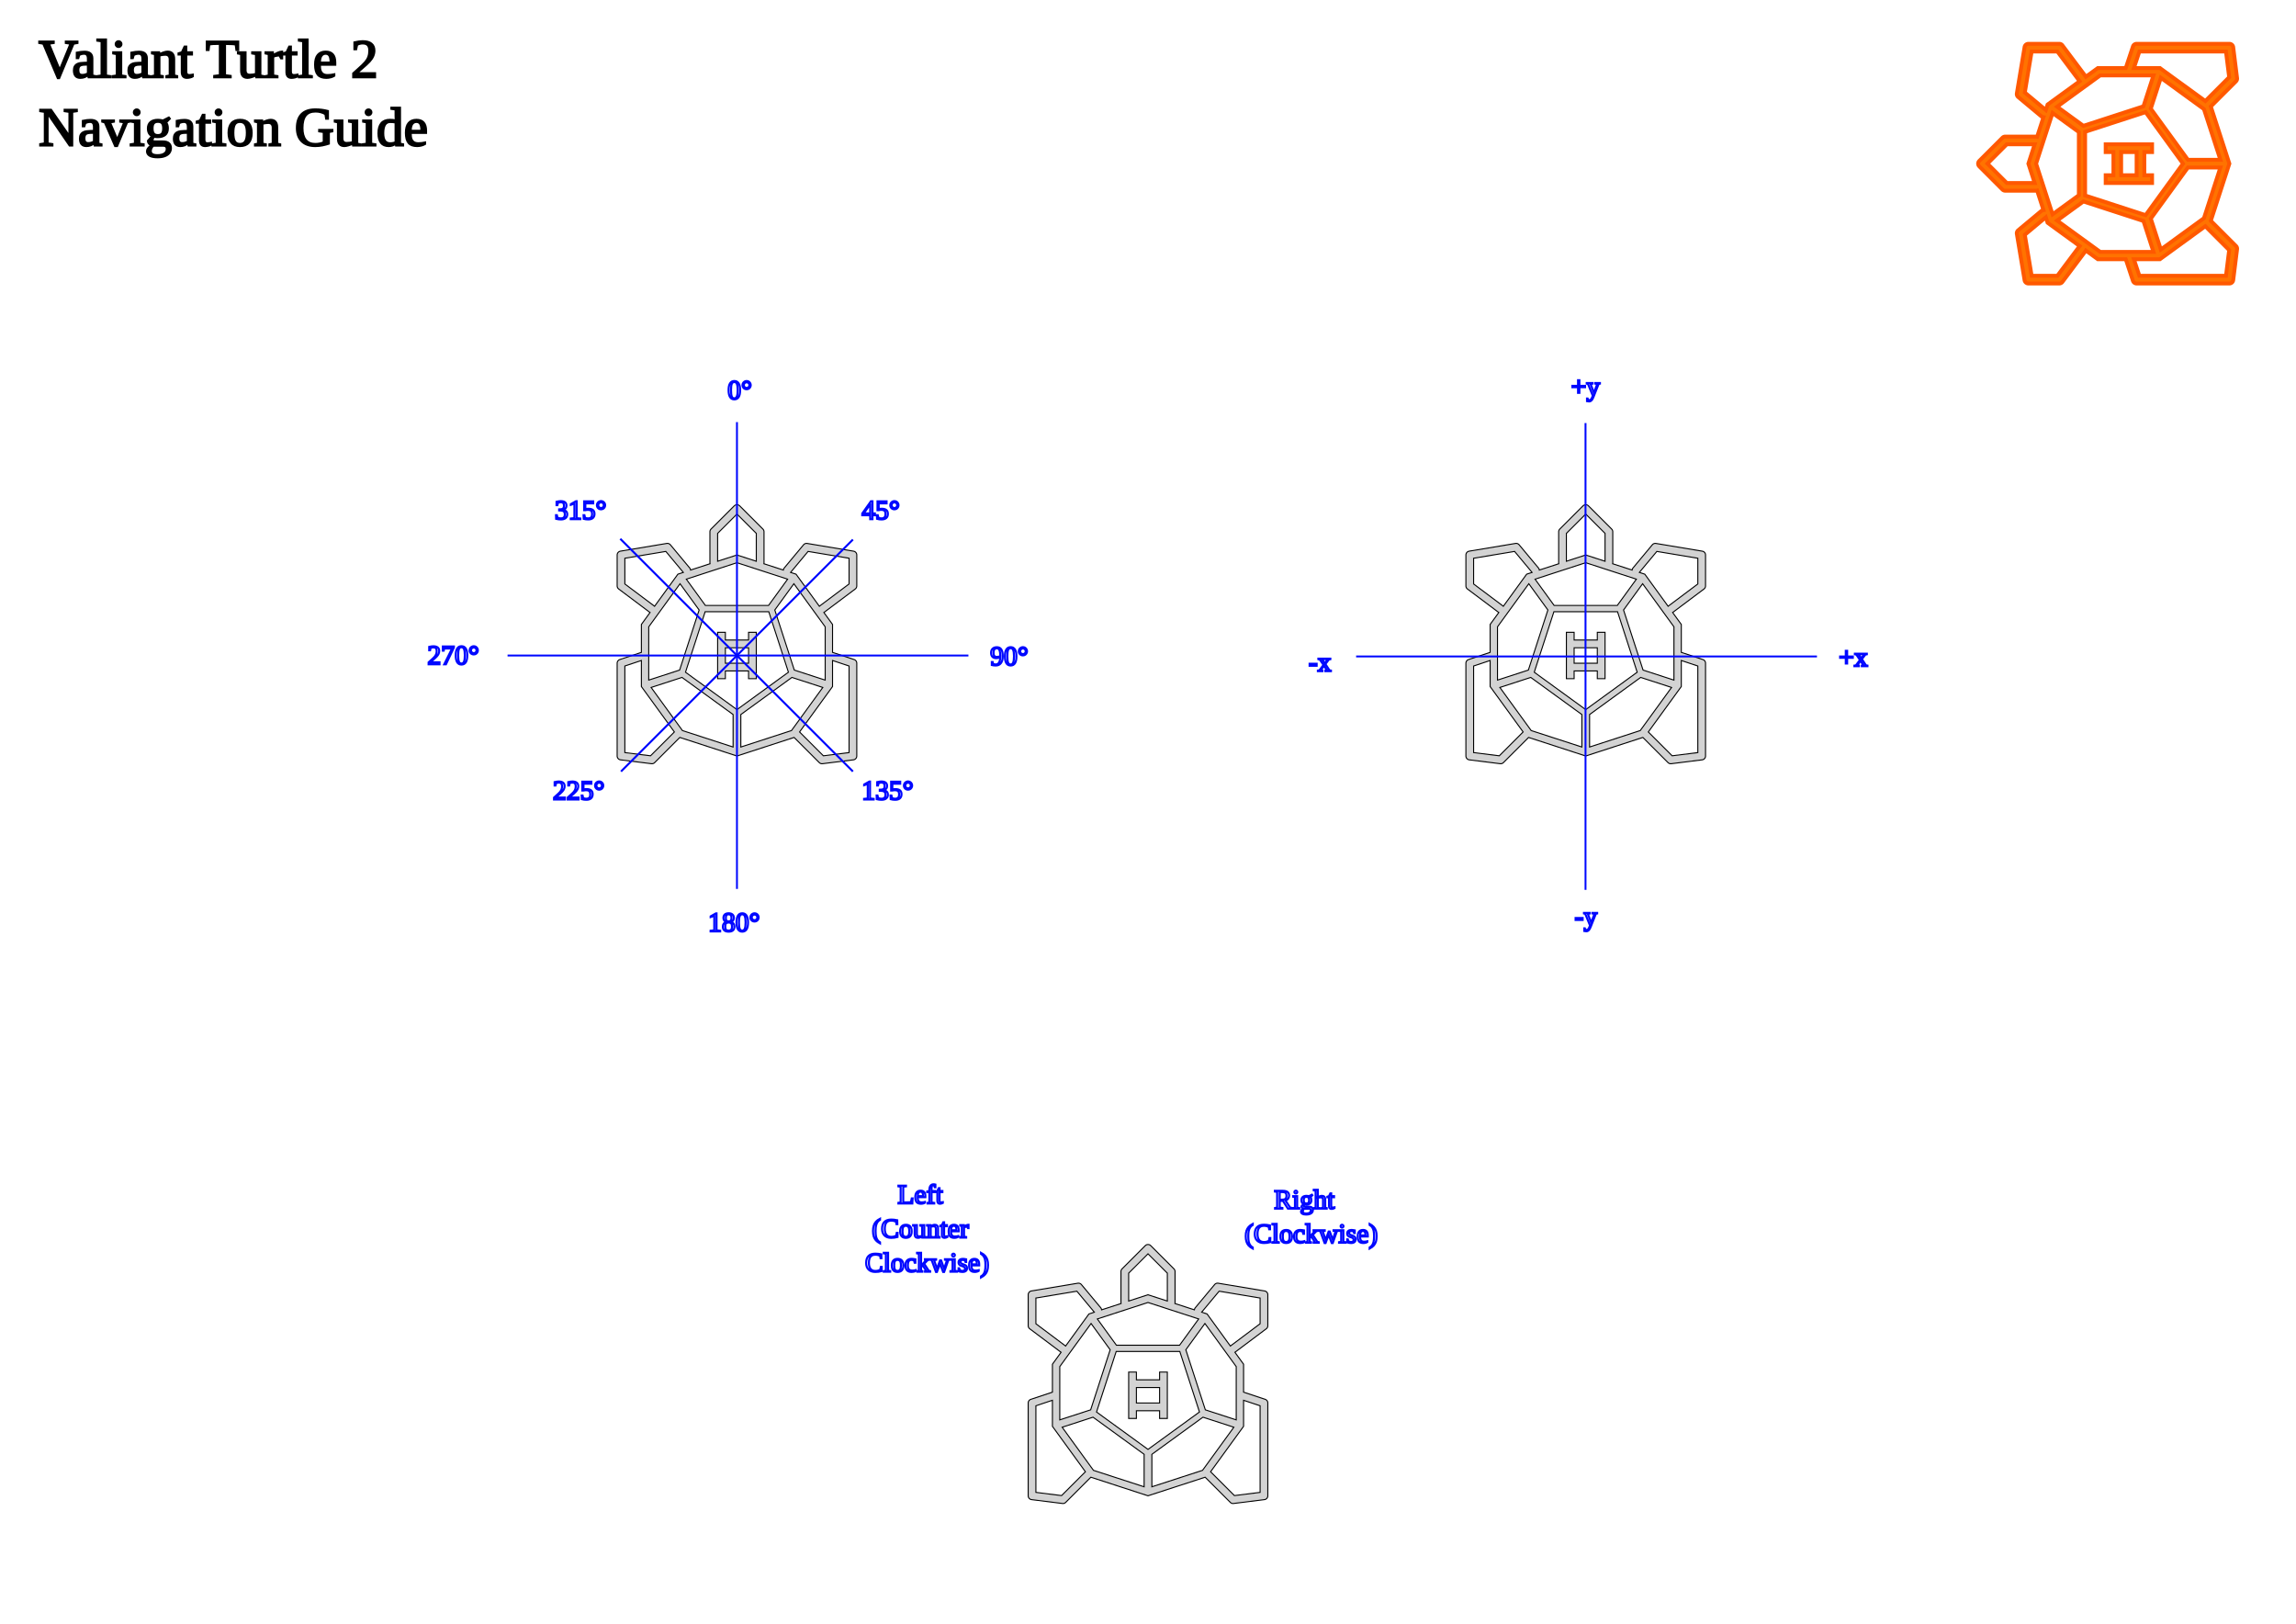
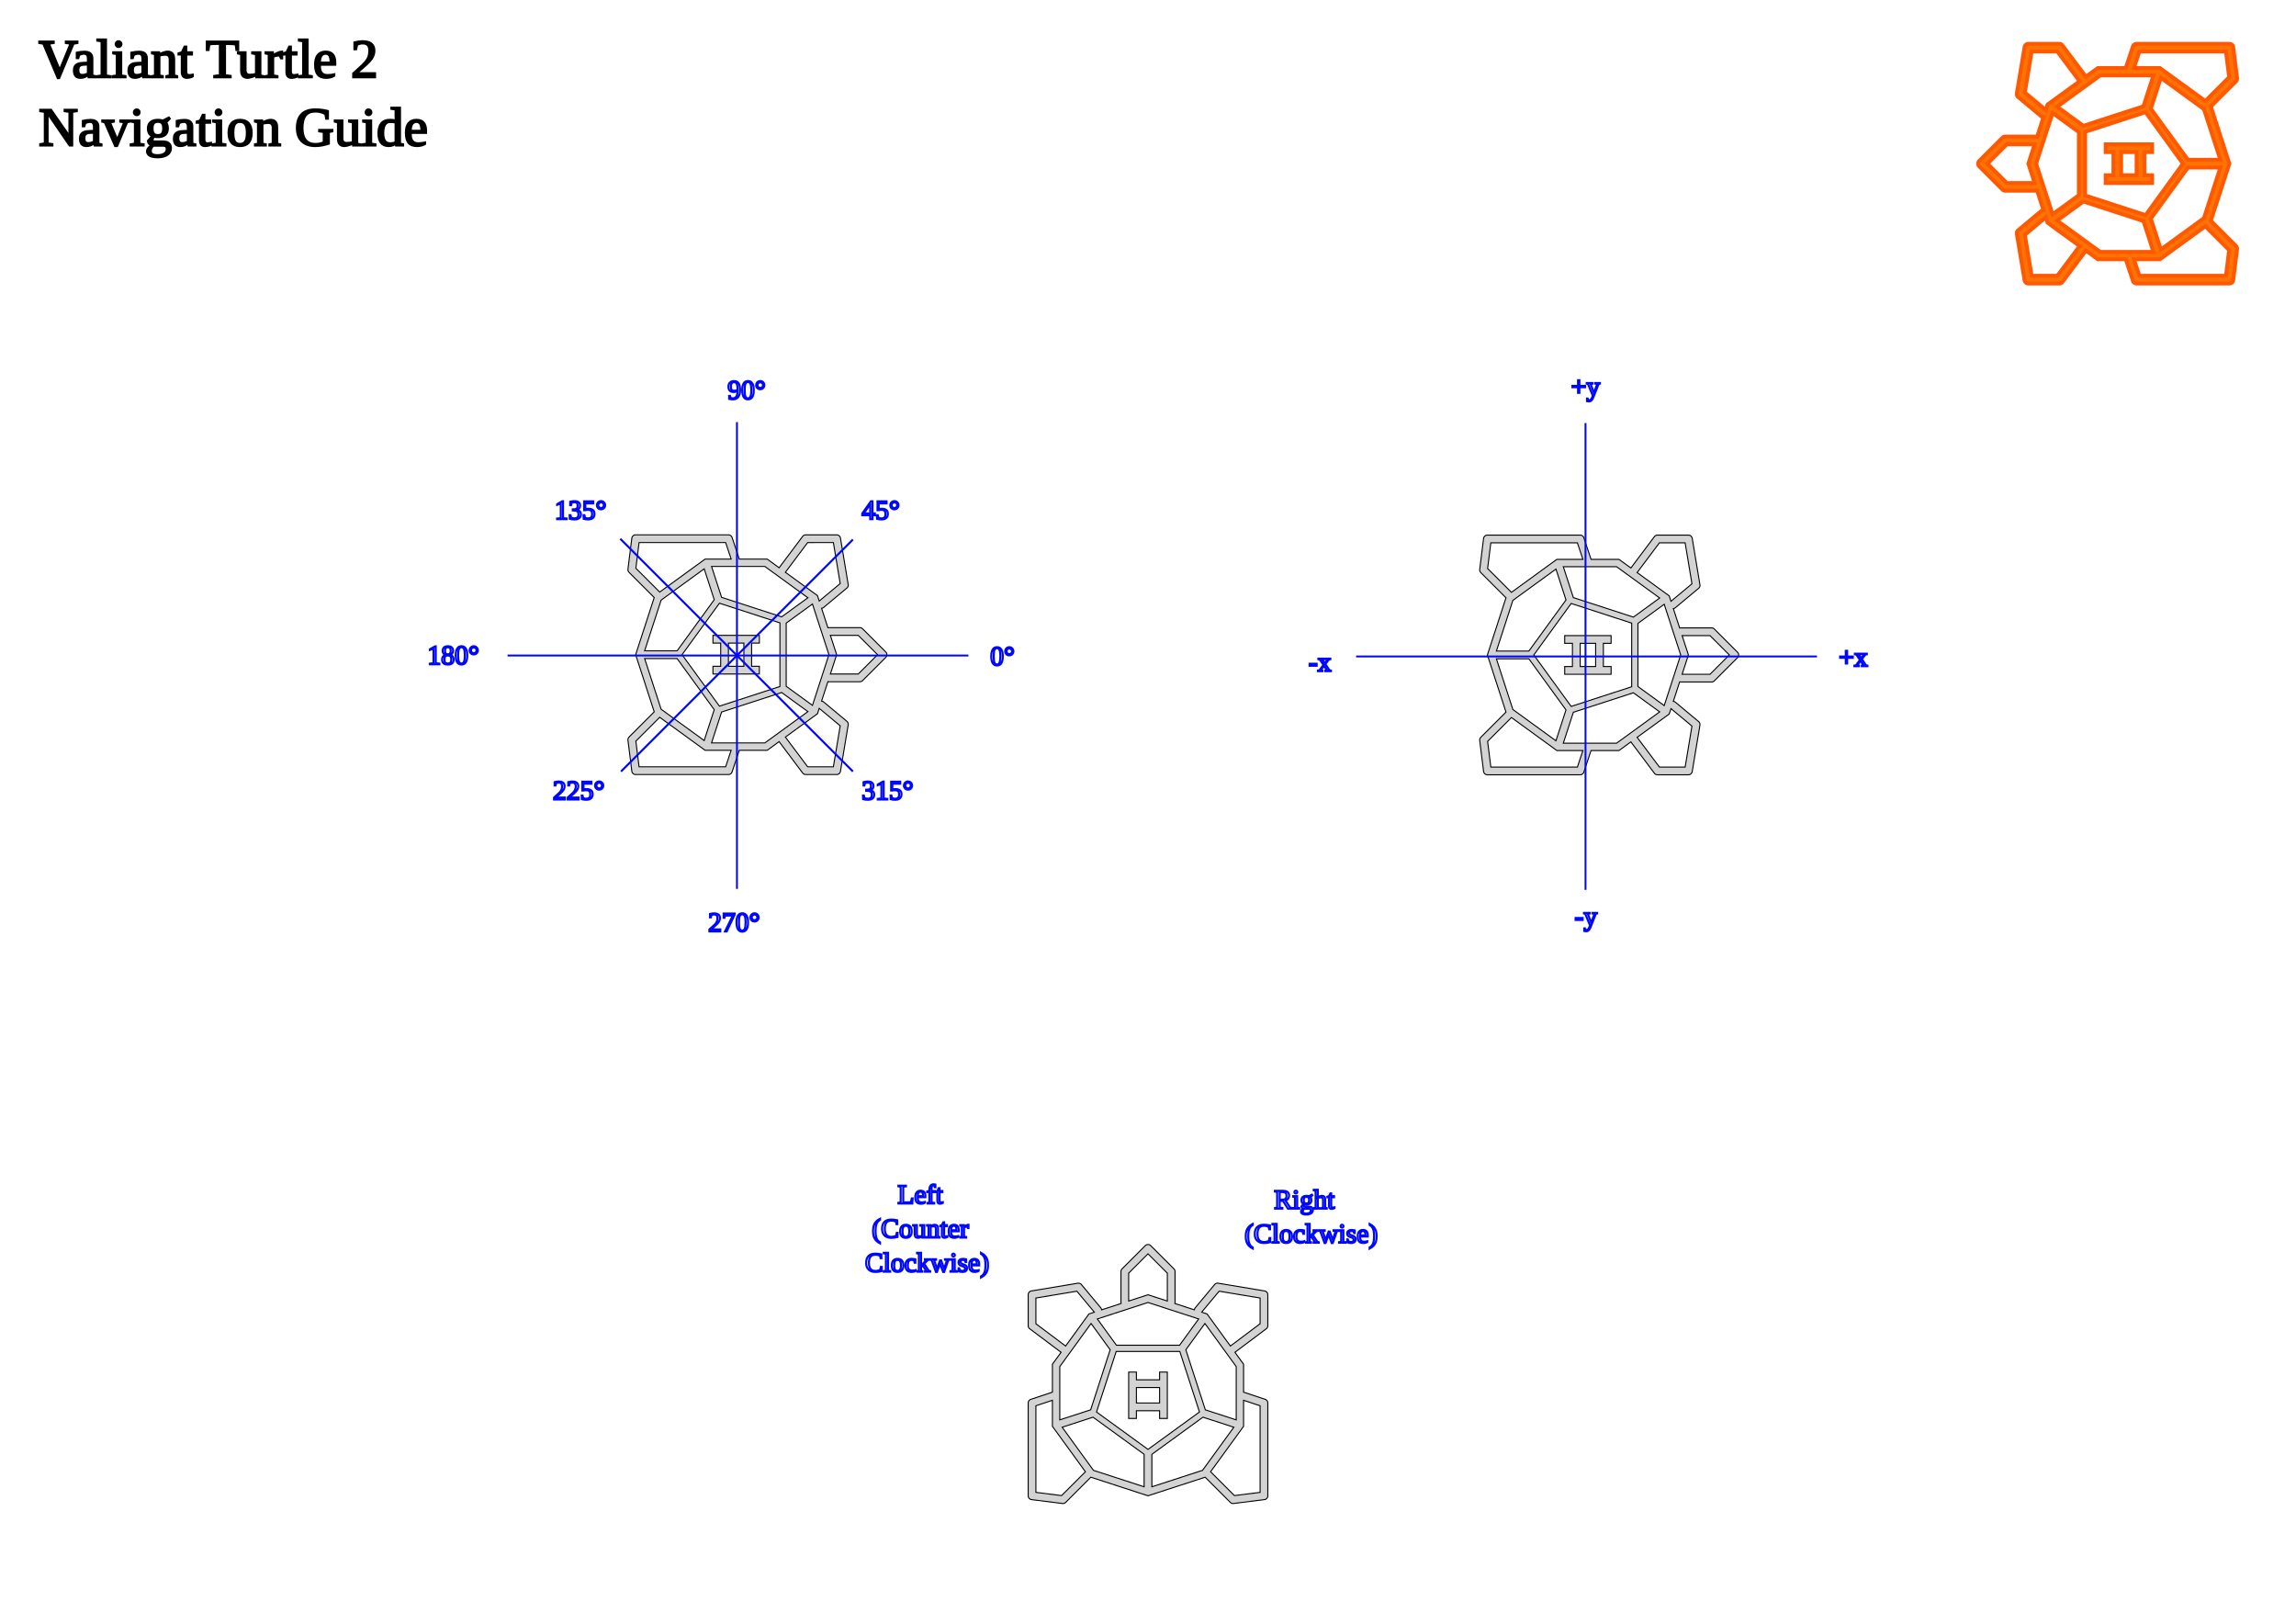
<svg xmlns="http://www.w3.org/2000/svg" width="297mm" height="210mm" viewBox="0 0 1122.52 793.701" version="1.1" id="svg1" xml:space="preserve">
  <defs id="defs1" />
  <g id="layer3" style="display:inline">
-     <path d="m 301.753,286.756 0.059,0.23 0.087,0.221 0.115,0.208 0.139,0.192 0.163,0.173 0.183,0.151 15.118,11.339 0.199,0.126 -4.242,5.839 v 13.653 l -10.66,3.553 -0.215,0.101 -0.2,0.127 -0.183,0.151 -0.163,0.173 -0.139,0.192 -0.115,0.208 -0.087,0.221 -0.059,0.23 -0.03,0.235 v 45.592 l 0.03,0.235 0.059,0.23 0.087,0.221 0.115,0.208 0.139,0.192 0.163,0.173 0.183,0.151 0.2,0.127 0.215,0.101 0.226,0.073 0.233,0.044 15.118,1.89 0.237,0.015 0.237,-0.015 0.233,-0.044 0.226,-0.073 0.215,-0.101 0.2,-0.127 0.183,-0.151 12.344,-12.345 27.937,9.077 27.937,-9.077 12.344,12.345 0.183,0.151 0.2,0.127 0.215,0.101 0.226,0.073 0.233,0.044 0.237,0.015 0.237,-0.015 15.118,-1.89 0.233,-0.044 0.226,-0.073 0.215,-0.101 0.2,-0.127 0.183,-0.151 0.163,-0.173 0.139,-0.192 0.115,-0.208 0.087,-0.221 0.059,-0.23 0.03,-0.235 v -45.592 l -0.03,-0.235 -0.059,-0.23 -0.087,-0.221 -0.115,-0.208 -0.139,-0.192 -0.163,-0.173 -0.183,-0.151 -0.2,-0.127 -0.215,-0.101 -10.66,-3.553 v -13.653 l -4.242,-5.839 0.199,-0.126 15.118,-11.339 0.183,-0.151 0.163,-0.173 0.139,-0.192 0.115,-0.208 0.087,-0.221 0.059,-0.23 0.03,-0.235 v -15.355 l -0.03,-0.235 -0.059,-0.23 -0.087,-0.221 -0.115,-0.208 -0.139,-0.192 -0.163,-0.173 -0.183,-0.151 -0.2,-0.127 -0.215,-0.101 -0.226,-0.073 -0.233,-0.044 -22.677,-3.78 -0.237,-0.015 -0.237,0.015 -0.233,0.044 -0.226,0.073 -0.215,0.101 -0.2,0.127 -0.183,0.151 -0.162,0.173 -9.449,11.339 -0.139,0.192 -0.114,0.208 -0.087,0.221 -0.059,0.23 -0.021,0.167 -9.531,-3.097 0.036,-0.142 0.03,-0.235 V 259.826 l -0.03,-0.235 -0.059,-0.23 -0.087,-0.221 -0.114,-0.208 -0.139,-0.192 -0.162,-0.173 -11.339,-11.339 -0.183,-0.151 -0.2,-0.127 -0.215,-0.101 -0.226,-0.073 -0.233,-0.044 -0.237,-0.015 -0.237,0.015 -0.233,0.044 -0.226,0.073 -0.215,0.101 -0.2,0.127 -0.183,0.151 -11.339,11.339 -0.162,0.173 -0.139,0.192 -0.114,0.208 -0.087,0.221 -0.059,0.23 -0.03,0.235 v 15.355 l 0.03,0.235 0.036,0.142 -9.531,3.097 -0.021,-0.167 -0.059,-0.23 -0.087,-0.221 -0.114,-0.208 -0.139,-0.192 -9.449,-11.339 -0.162,-0.173 -0.183,-0.151 -0.2,-0.127 -0.215,-0.101 -0.226,-0.073 -0.233,-0.044 -0.237,-0.015 -0.237,0.015 -22.677,3.78 -0.233,0.044 -0.226,0.073 -0.215,0.101 -0.2,0.127 -0.183,0.151 -0.163,0.173 -0.139,0.192 -0.115,0.208 -0.087,0.221 -0.059,0.23 -0.03,0.235 v 15.355 z m 93.324,-17.211 20.032,3.338 v 12.571 l -14.343,10.757 -0.181,0.15 -11.402,-15.694 -2.655,-0.863 z m 11.954,66.056 v -12.736 l 8.078,2.693 v 42.325 l -12.551,1.569 -11.654,-11.654 z m -18.902,-50.268 15.308,21.07 v 26.043 l -15.1,-4.906 -9.54,-29.362 z m -25.937,63.948 24.977,-18.147 15.1,4.906 -15.308,21.07 -24.769,8.048 z M 344.752,299.014 h 31.102 l 9.611,29.579 -25.162,18.281 -25.162,-18.281 z m 9.882,32.742 v -3.78 h 11.339 v 3.78 h 3.78 v -22.677 h -3.78 v 3.78 h -11.339 v -3.78 h -3.78 v 22.677 z m 0,-15.118 h 11.339 v 7.559 h -11.339 z m 5.669,-41.575 24.769,8.048 -9.332,12.845 h -30.873 l -9.332,-12.845 z m -9.453,-14.333 9.453,-9.452 9.453,9.452 v 13.625 l -9.453,-3.071 -9.453,3.071 z m -17.414,70.404 24.977,18.147 v 15.877 l -24.769,-8.048 -15.308,-21.07 z m -16.268,-24.732 15.308,-21.07 9.332,12.845 -9.54,29.362 -15.1,4.906 z m -11.672,-33.519 20.032,-3.338 8.55,10.26 -2.655,0.863 -11.402,15.694 -0.181,-0.15 -14.343,-10.757 z m 0,52.674 8.078,-2.693 v 12.736 l 16.127,22.197 -11.654,11.654 -12.551,-1.569 z" stroke="#000000" fill="#d3d3d3" stroke-width="0.5" id="path1" />
-     <path d="m 716.712,286.756 0.059,0.23 0.087,0.221 0.115,0.208 0.139,0.192 0.163,0.173 0.183,0.151 15.118,11.339 0.199,0.126 -4.242,5.839 v 13.653 l -10.66,3.553 -0.215,0.101 -0.2,0.127 -0.183,0.151 -0.163,0.173 -0.139,0.192 -0.115,0.208 -0.087,0.221 -0.059,0.23 -0.03,0.235 v 45.592 l 0.03,0.235 0.059,0.23 0.087,0.221 0.115,0.208 0.139,0.192 0.163,0.173 0.183,0.151 0.2,0.127 0.215,0.101 0.226,0.073 0.233,0.044 15.118,1.89 0.237,0.015 0.237,-0.015 0.233,-0.044 0.226,-0.073 0.215,-0.101 0.2,-0.127 0.183,-0.151 12.344,-12.345 27.937,9.077 27.937,-9.077 12.344,12.345 0.183,0.151 0.2,0.127 0.215,0.101 0.226,0.073 0.233,0.044 0.237,0.015 0.237,-0.015 15.118,-1.89 0.233,-0.044 0.226,-0.073 0.215,-0.101 0.2,-0.127 0.183,-0.151 0.163,-0.173 0.139,-0.192 0.115,-0.208 0.087,-0.221 0.059,-0.23 0.03,-0.235 v -45.592 l -0.03,-0.235 -0.059,-0.23 -0.087,-0.221 -0.115,-0.208 -0.139,-0.192 -0.163,-0.173 -0.183,-0.151 -0.2,-0.127 -0.215,-0.101 -10.66,-3.553 v -13.653 l -4.242,-5.839 0.199,-0.126 15.118,-11.339 0.183,-0.151 0.163,-0.173 0.139,-0.192 0.115,-0.208 0.087,-0.221 0.059,-0.23 0.03,-0.235 v -15.355 l -0.03,-0.235 -0.059,-0.23 -0.087,-0.221 -0.115,-0.208 -0.139,-0.192 -0.163,-0.173 -0.183,-0.151 -0.2,-0.127 -0.215,-0.101 -0.226,-0.073 -0.233,-0.044 -22.677,-3.78 -0.237,-0.015 -0.237,0.015 -0.233,0.044 -0.226,0.073 -0.215,0.101 -0.2,0.127 -0.183,0.151 -0.162,0.173 -9.449,11.339 -0.139,0.192 -0.114,0.208 -0.087,0.221 -0.059,0.23 -0.021,0.167 -9.531,-3.097 0.036,-0.142 0.03,-0.235 V 259.826 l -0.03,-0.235 -0.059,-0.23 -0.087,-0.221 -0.114,-0.208 -0.139,-0.192 -0.162,-0.173 -11.339,-11.339 -0.183,-0.151 -0.2,-0.127 -0.215,-0.101 -0.226,-0.073 -0.233,-0.044 -0.237,-0.015 -0.237,0.015 -0.233,0.044 -0.226,0.073 -0.215,0.101 -0.2,0.127 -0.183,0.151 -11.339,11.339 -0.162,0.173 -0.139,0.192 -0.114,0.208 -0.087,0.221 -0.059,0.23 -0.03,0.235 v 15.355 l 0.03,0.235 0.036,0.142 -9.531,3.097 -0.021,-0.167 -0.059,-0.23 -0.087,-0.221 -0.114,-0.208 -0.139,-0.192 -9.449,-11.339 -0.162,-0.173 -0.183,-0.151 -0.2,-0.127 -0.215,-0.101 -0.226,-0.073 -0.233,-0.044 -0.237,-0.015 -0.237,0.015 -22.677,3.78 -0.233,0.044 -0.226,0.073 -0.215,0.101 -0.2,0.127 -0.183,0.151 -0.163,0.173 -0.139,0.192 -0.115,0.208 -0.087,0.221 -0.059,0.23 -0.03,0.235 v 15.355 z m 93.324,-17.211 20.032,3.338 v 12.571 l -14.343,10.757 -0.181,0.15 -11.402,-15.694 -2.655,-0.863 z m 11.954,66.056 v -12.736 l 8.078,2.693 v 42.325 l -12.551,1.569 -11.654,-11.654 z m -18.902,-50.268 15.308,21.07 v 26.043 l -15.1,-4.906 -9.54,-29.362 z m -25.937,63.948 24.977,-18.147 15.1,4.906 -15.308,21.07 -24.769,8.048 z M 759.71,299.014 h 31.102 l 9.611,29.579 -25.162,18.281 -25.162,-18.281 z m 9.882,32.742 v -3.78 h 11.339 v 3.78 h 3.78 v -22.677 h -3.78 v 3.78 h -11.339 v -3.78 h -3.78 v 22.677 z m 0,-15.118 h 11.339 v 7.559 h -11.339 z m 5.669,-41.575 24.769,8.048 -9.332,12.845 h -30.873 l -9.332,-12.845 z m -9.453,-14.333 9.453,-9.452 9.453,9.452 v 13.625 l -9.453,-3.071 -9.453,3.071 z m -17.414,70.404 24.977,18.147 v 15.877 l -24.769,-8.048 -15.308,-21.07 z m -16.268,-24.732 15.308,-21.07 9.332,12.845 -9.54,29.362 -15.1,4.906 z m -11.672,-33.519 20.032,-3.338 8.55,10.26 -2.655,0.863 -11.402,15.694 -0.181,-0.15 -14.343,-10.757 z m 0,52.674 8.078,-2.693 v 12.736 l 16.127,22.197 -11.654,11.654 -12.551,-1.569 z" stroke="#000000" fill="#d3d3d3" stroke-width="0.5" id="path1-5" style="display:inline" />
+     <path d="m 393.57,261.475 -0.23,0.059 -0.221,0.087 -0.208,0.115 -0.192,0.139 -0.173,0.163 -0.151,0.183 -11.339,15.118 -0.126,0.199 -5.839,-4.242 h -13.653 l -3.553,-10.66 -0.101,-0.215 -0.127,-0.2 -0.151,-0.183 -0.173,-0.163 -0.192,-0.139 -0.208,-0.115 -0.221,-0.087 -0.23,-0.059 -0.235,-0.03 h -45.592 l -0.235,0.03 -0.23,0.059 -0.221,0.087 -0.208,0.115 -0.192,0.139 -0.173,0.163 -0.151,0.183 -0.127,0.2 -0.101,0.215 -0.073,0.226 -0.044,0.233 -1.89,15.118 -0.015,0.237 0.015,0.237 0.044,0.233 0.073,0.226 0.101,0.215 0.127,0.2 0.151,0.183 12.345,12.344 -9.077,27.937 9.077,27.937 -12.345,12.344 -0.151,0.183 -0.127,0.2 -0.101,0.215 -0.073,0.226 -0.044,0.233 -0.015,0.237 0.015,0.237 1.89,15.118 0.044,0.233 0.073,0.226 0.101,0.215 0.127,0.2 0.151,0.183 0.173,0.163 0.192,0.139 0.208,0.115 0.221,0.087 0.23,0.059 0.235,0.03 h 45.592 l 0.235,-0.03 0.23,-0.059 0.221,-0.087 0.208,-0.115 0.192,-0.139 0.173,-0.163 0.151,-0.183 0.127,-0.2 0.101,-0.215 3.553,-10.66 h 13.653 l 5.839,-4.242 0.126,0.199 11.339,15.118 0.151,0.183 0.173,0.163 0.192,0.139 0.208,0.115 0.221,0.087 0.23,0.059 0.235,0.03 h 15.355 l 0.235,-0.03 0.23,-0.059 0.221,-0.087 0.208,-0.115 0.192,-0.139 0.173,-0.163 0.151,-0.183 0.127,-0.2 0.101,-0.215 0.073,-0.226 0.044,-0.233 3.78,-22.677 0.015,-0.237 -0.015,-0.237 -0.044,-0.233 -0.073,-0.226 -0.101,-0.215 -0.127,-0.2 -0.151,-0.183 -0.173,-0.162 -11.339,-9.449 -0.192,-0.139 -0.208,-0.114 -0.221,-0.087 -0.23,-0.059 -0.167,-0.021 3.097,-9.531 0.142,0.036 0.235,0.03 h 15.355 l 0.235,-0.03 0.23,-0.059 0.221,-0.087 0.208,-0.114 0.192,-0.139 0.173,-0.162 11.339,-11.339 0.151,-0.183 0.127,-0.2 0.101,-0.215 0.073,-0.226 0.044,-0.233 0.015,-0.237 -0.015,-0.237 -0.044,-0.233 -0.073,-0.226 -0.101,-0.215 -0.127,-0.2 -0.151,-0.183 -11.339,-11.339 -0.173,-0.162 -0.192,-0.139 -0.208,-0.114 -0.221,-0.087 -0.23,-0.059 -0.235,-0.03 h -15.355 l -0.235,0.03 -0.142,0.036 -3.097,-9.531 0.167,-0.021 0.23,-0.059 0.221,-0.087 0.208,-0.114 0.192,-0.139 11.339,-9.449 0.173,-0.162 0.151,-0.183 0.127,-0.2 0.101,-0.215 0.073,-0.226 0.044,-0.233 0.015,-0.237 -0.015,-0.237 -3.78,-22.677 -0.044,-0.233 -0.073,-0.226 -0.101,-0.215 -0.127,-0.2 -0.151,-0.183 -0.173,-0.163 -0.192,-0.139 -0.208,-0.115 -0.221,-0.087 -0.23,-0.059 -0.235,-0.03 h -15.355 z m 17.211,93.324 -3.338,20.032 h -12.571 l -10.757,-14.343 -0.15,-0.181 15.694,-11.402 0.863,-2.655 z m -66.056,11.954 h 12.736 l -2.693,8.078 H 312.443 l -1.569,-12.551 11.654,-11.654 z m 50.268,-18.902 -21.07,15.308 H 347.88 l 4.906,-15.1 29.362,-9.54 z m -63.948,-25.937 18.147,24.977 -4.906,15.1 -21.07,-15.308 -8.048,-24.769 z m 50.267,-17.441 v 31.102 l -29.579,9.611 -18.281,-25.162 18.281,-25.162 z m -32.742,9.882 h 3.78 v 11.339 h -3.78 v 3.78 h 22.677 v -3.78 h -3.78 v -11.339 h 3.78 v -3.78 h -22.677 z m 15.118,0 v 11.339 h -7.559 v -11.339 z m 41.575,5.669 -8.048,24.769 -12.845,-9.332 v -30.873 l 12.845,-9.332 z m 14.333,-9.453 9.452,9.453 -9.452,9.453 h -13.625 l 3.071,-9.453 -3.071,-9.453 z m -70.404,-17.414 -18.147,24.977 h -15.877 l 8.048,-24.769 21.07,-15.308 z m 24.732,-16.268 21.07,15.308 -12.845,9.332 -29.362,-9.54 -4.906,-15.1 z m 33.519,-11.672 3.338,20.032 -10.26,8.55 -0.863,-2.655 -15.694,-11.402 0.15,-0.181 10.757,-14.343 z m -52.674,0 2.693,8.078 h -12.736 l -22.197,16.127 -11.654,-11.654 1.569,-12.551 z" stroke="#000000" fill="#d3d3d3" stroke-width="0.5" id="path1" />
+     <path d="m 809.994,261.6 -0.23,0.059 -0.221,0.087 -0.208,0.115 -0.192,0.139 -0.173,0.163 -0.151,0.183 -11.339,15.118 -0.126,0.199 -5.839,-4.242 h -13.653 l -3.553,-10.66 -0.101,-0.215 -0.127,-0.2 -0.151,-0.183 -0.173,-0.163 -0.192,-0.139 -0.208,-0.115 -0.221,-0.087 -0.23,-0.059 -0.235,-0.03 h -45.592 l -0.235,0.03 -0.23,0.059 -0.221,0.087 -0.208,0.115 -0.192,0.139 -0.173,0.163 -0.151,0.183 -0.127,0.2 -0.101,0.215 -0.073,0.226 -0.044,0.233 -1.89,15.118 -0.015,0.237 0.015,0.237 0.044,0.233 0.073,0.226 0.101,0.215 0.127,0.2 0.151,0.183 12.345,12.344 -9.077,27.937 9.077,27.937 -12.345,12.344 -0.151,0.183 -0.127,0.2 -0.101,0.215 -0.073,0.226 -0.044,0.233 -0.015,0.237 0.015,0.237 1.89,15.118 0.044,0.233 0.073,0.226 0.101,0.215 0.127,0.2 0.151,0.183 0.173,0.163 0.192,0.139 0.208,0.115 0.221,0.087 0.23,0.059 0.235,0.03 h 45.592 l 0.235,-0.03 0.23,-0.059 0.221,-0.087 0.208,-0.115 0.192,-0.139 0.173,-0.163 0.151,-0.183 0.127,-0.2 0.101,-0.215 3.553,-10.66 h 13.653 l 5.839,-4.242 0.126,0.199 11.339,15.118 0.151,0.183 0.173,0.163 0.192,0.139 0.208,0.115 0.221,0.087 0.23,0.059 0.235,0.03 h 15.355 l 0.235,-0.03 0.23,-0.059 0.221,-0.087 0.208,-0.115 0.192,-0.139 0.173,-0.163 0.151,-0.183 0.127,-0.2 0.101,-0.215 0.073,-0.226 0.044,-0.233 3.78,-22.677 0.015,-0.237 -0.015,-0.237 -0.044,-0.233 -0.073,-0.226 -0.101,-0.215 -0.127,-0.2 -0.151,-0.183 -0.173,-0.162 -11.339,-9.449 -0.192,-0.139 -0.208,-0.114 -0.221,-0.087 -0.23,-0.059 -0.167,-0.021 3.097,-9.531 0.142,0.036 0.235,0.03 h 15.355 l 0.235,-0.03 0.23,-0.059 0.221,-0.087 0.208,-0.114 0.192,-0.139 0.173,-0.162 11.339,-11.339 0.151,-0.183 0.127,-0.2 0.101,-0.215 0.073,-0.226 0.044,-0.233 0.015,-0.237 -0.015,-0.237 -0.044,-0.233 -0.073,-0.226 -0.101,-0.215 -0.127,-0.2 -0.151,-0.183 -11.339,-11.339 -0.173,-0.162 -0.192,-0.139 -0.208,-0.114 -0.221,-0.087 -0.23,-0.059 -0.235,-0.03 h -15.355 l -0.235,0.03 -0.142,0.036 -3.097,-9.531 0.167,-0.021 0.23,-0.059 0.221,-0.087 0.208,-0.114 0.192,-0.139 11.339,-9.449 0.173,-0.162 0.151,-0.183 0.127,-0.2 0.101,-0.215 0.073,-0.226 0.044,-0.233 0.015,-0.237 -0.015,-0.237 -3.78,-22.677 -0.044,-0.233 -0.073,-0.226 -0.101,-0.215 -0.127,-0.2 -0.151,-0.183 -0.173,-0.163 -0.192,-0.139 -0.208,-0.115 -0.221,-0.087 -0.23,-0.059 -0.235,-0.03 h -15.355 z m 17.211,93.324 -3.338,20.032 h -12.571 l -10.757,-14.343 -0.15,-0.181 15.694,-11.402 0.863,-2.655 z m -66.056,11.954 h 12.736 l -2.693,8.078 h -42.325 l -1.569,-12.551 11.654,-11.654 z m 50.268,-18.902 -21.07,15.308 h -26.043 l 4.906,-15.1 29.362,-9.54 z m -63.948,-25.937 18.147,24.977 -4.906,15.1 -21.07,-15.308 -8.048,-24.769 z m 50.267,-17.441 v 31.102 l -29.579,9.611 -18.281,-25.162 18.281,-25.162 z m -32.742,9.882 h 3.78 v 11.339 h -3.78 v 3.78 h 22.677 v -3.78 h -3.78 v -11.339 h 3.78 v -3.78 h -22.677 z m 15.118,0 v 11.339 h -7.559 v -11.339 z m 41.575,5.669 -8.048,24.769 -12.845,-9.332 v -30.873 l 12.845,-9.332 z m 14.333,-9.453 9.452,9.453 -9.452,9.453 h -13.625 l 3.071,-9.453 -3.071,-9.453 z m -70.404,-17.414 -18.147,24.977 h -15.877 l 8.048,-24.769 21.07,-15.308 z m 24.732,-16.268 21.07,15.308 -12.845,9.332 -29.362,-9.54 -4.906,-15.1 z m 33.519,-11.672 3.338,20.032 -10.26,8.55 -0.863,-2.655 -15.694,-11.402 0.15,-0.181 10.757,-14.343 z m -52.674,0 2.693,8.078 h -12.736 l -22.197,16.127 -11.654,-11.654 1.569,-12.551 z" stroke="#000000" fill="#d3d3d3" stroke-width="0.5" id="path1-5" style="display:inline" />
    <path d="m 502.711,648.376 0.059,0.23 0.087,0.221 0.115,0.208 0.139,0.192 0.163,0.173 0.183,0.151 15.118,11.339 0.199,0.126 -4.242,5.839 v 13.653 l -10.66,3.553 -0.215,0.101 -0.2,0.127 -0.183,0.151 -0.163,0.173 -0.139,0.192 -0.115,0.208 -0.087,0.221 -0.059,0.23 -0.03,0.235 v 45.592 l 0.03,0.235 0.059,0.23 0.087,0.221 0.115,0.208 0.139,0.192 0.163,0.173 0.183,0.151 0.2,0.127 0.215,0.101 0.226,0.073 0.233,0.044 15.118,1.89 0.237,0.015 0.237,-0.015 0.233,-0.044 0.226,-0.073 0.215,-0.101 0.2,-0.127 0.183,-0.151 12.344,-12.345 27.937,9.077 27.937,-9.077 12.344,12.345 0.183,0.151 0.2,0.127 0.215,0.101 0.226,0.073 0.233,0.044 0.237,0.015 0.237,-0.015 15.118,-1.89 0.233,-0.044 0.226,-0.073 0.215,-0.101 0.2,-0.127 0.183,-0.151 0.163,-0.173 0.139,-0.192 0.115,-0.208 0.087,-0.221 0.059,-0.23 0.03,-0.235 v -45.592 l -0.03,-0.235 -0.059,-0.23 -0.087,-0.221 -0.115,-0.208 -0.139,-0.192 -0.163,-0.173 -0.183,-0.151 -0.2,-0.127 -0.215,-0.101 -10.66,-3.553 v -13.653 l -4.242,-5.839 0.199,-0.126 15.118,-11.339 0.183,-0.151 0.163,-0.173 0.139,-0.192 0.115,-0.208 0.087,-0.221 0.059,-0.23 0.03,-0.235 v -15.355 l -0.03,-0.235 -0.059,-0.23 -0.087,-0.221 -0.115,-0.208 -0.139,-0.192 -0.163,-0.173 -0.183,-0.151 -0.2,-0.127 -0.215,-0.101 -0.226,-0.073 -0.233,-0.044 -22.677,-3.78 -0.237,-0.015 -0.237,0.015 -0.233,0.044 -0.226,0.073 -0.215,0.101 -0.2,0.127 -0.183,0.151 -0.162,0.173 -9.449,11.339 -0.139,0.192 -0.114,0.208 -0.087,0.221 -0.059,0.23 -0.021,0.167 -9.531,-3.097 0.036,-0.142 0.03,-0.235 v -15.355 l -0.03,-0.235 -0.059,-0.23 -0.087,-0.221 -0.114,-0.208 -0.139,-0.192 -0.162,-0.173 -11.339,-11.339 -0.183,-0.151 -0.2,-0.127 -0.215,-0.101 -0.226,-0.073 -0.233,-0.044 -0.237,-0.015 -0.237,0.015 -0.233,0.044 -0.226,0.073 -0.215,0.101 -0.2,0.127 -0.183,0.151 -11.339,11.339 -0.162,0.173 -0.139,0.192 -0.114,0.208 -0.087,0.221 -0.059,0.23 -0.03,0.235 v 15.355 l 0.03,0.235 0.036,0.142 -9.531,3.097 -0.021,-0.167 -0.059,-0.23 -0.087,-0.221 -0.114,-0.208 -0.139,-0.192 -9.449,-11.339 -0.162,-0.173 -0.183,-0.151 -0.2,-0.127 -0.215,-0.101 -0.226,-0.073 -0.233,-0.044 -0.237,-0.015 -0.237,0.015 -22.677,3.78 -0.233,0.044 -0.226,0.073 -0.215,0.101 -0.2,0.127 -0.183,0.151 -0.163,0.173 -0.139,0.192 -0.115,0.208 -0.087,0.221 -0.059,0.23 -0.03,0.235 v 15.355 z m 93.324,-17.211 20.032,3.338 v 12.571 l -14.343,10.757 -0.181,0.15 -11.402,-15.694 -2.655,-0.863 z m 11.954,66.056 v -12.736 l 8.078,2.693 v 42.325 l -12.551,1.569 -11.654,-11.654 z m -18.902,-50.268 15.308,21.07 v 26.043 l -15.1,-4.906 -9.54,-29.362 z m -25.937,63.948 24.977,-18.147 15.1,4.906 -15.308,21.07 -24.769,8.048 z m -17.441,-50.267 h 31.102 l 9.611,29.579 -25.162,18.281 -25.162,-18.281 z m 9.882,32.742 v -3.78 h 11.339 v 3.78 h 3.78 v -22.677 h -3.78 v 3.78 h -11.339 v -3.78 H 551.811 v 22.677 z m 0,-15.118 h 11.339 v 7.559 h -11.339 z m 5.669,-41.575 24.769,8.048 -9.332,12.845 h -30.873 l -9.332,-12.845 z m -9.453,-14.333 9.453,-9.452 9.453,9.452 v 13.625 l -9.453,-3.071 -9.453,3.071 z m -17.414,70.404 24.977,18.147 v 15.877 l -24.769,-8.048 -15.308,-21.07 z m -16.268,-24.732 15.308,-21.07 9.332,12.845 -9.54,29.362 -15.1,4.906 z m -11.672,-33.519 20.032,-3.338 8.55,10.26 -2.655,0.863 -11.402,15.694 -0.181,-0.15 -14.343,-10.757 z m 0,52.674 8.078,-2.693 v 12.736 l 16.127,22.197 -11.654,11.654 -12.551,-1.569 z" stroke="#000000" fill="#d3d3d3" stroke-width="0.5" id="path1-43" style="display:inline" />
    <text xml:space="preserve" style="font-size:13.333px;text-align:center;writing-mode:lr-tb;direction:ltr;text-anchor:middle;fill:none;stroke:#0007ff" x="649.373" y="590.831" id="text7">
      <tspan id="tspan7" x="649.373" y="590.831">Right</tspan>
      <tspan x="649.373" y="607.497" id="tspan10">(Clockwise)</tspan>
    </text>
    <text xml:space="preserve" style="font-size:13.333px;text-align:center;writing-mode:lr-tb;direction:ltr;text-anchor:middle;fill:none;stroke:#0007ff" x="461.602" y="588.299" id="text8">
      <tspan id="tspan8" x="461.602" y="588.299">Left</tspan>
      <tspan x="461.602" y="604.966" id="tspan9">(Counter</tspan>
      <tspan x="461.602" y="621.633" id="tspan11">Clockwise)</tspan>
    </text>
  </g>
  <g id="layer2" style="display:inline" />
  <g id="layer1" style="display:inline">
    <text xml:space="preserve" style="font-size:26.667px;fill:#000000;fill-opacity:1;stroke:#000000;stroke-opacity:1" x="18.898" y="37.795" id="text1">
      <tspan id="tspan1" x="18.898" y="37.795">Valiant Turtle 2</tspan>
      <tspan x="18.898" y="71.129" id="tspan2">Navigation Guide</tspan>
    </text>
    <path d="m 1007.153,138.544 0.23,-0.059 0.221,-0.087 0.208,-0.115 0.192,-0.139 0.173,-0.163 0.151,-0.183 11.339,-15.118 0.126,-0.199 5.839,4.242 h 13.652 l 3.553,10.66 0.101,0.215 0.127,0.2 0.151,0.183 0.173,0.163 0.192,0.139 0.208,0.115 0.221,0.087 0.23,0.059 0.235,0.03 h 45.592 l 0.235,-0.03 0.23,-0.059 0.221,-0.087 0.208,-0.115 0.192,-0.139 0.173,-0.163 0.151,-0.183 0.127,-0.2 0.101,-0.215 0.073,-0.226 0.044,-0.233 1.89,-15.118 0.015,-0.237 -0.015,-0.237 -0.044,-0.233 -0.073,-0.226 -0.101,-0.215 -0.127,-0.2 -0.151,-0.183 -12.345,-12.344 9.077,-27.937 -9.077,-27.937 12.345,-12.344 0.151,-0.183 0.127,-0.2 0.101,-0.215 0.073,-0.226 0.044,-0.233 0.015,-0.237 -0.015,-0.237 -1.89,-15.118 -0.044,-0.233 -0.073,-0.226 -0.101,-0.215 -0.127,-0.2 -0.151,-0.183 -0.173,-0.163 -0.192,-0.139 -0.208,-0.115 -0.221,-0.087 -0.23,-0.059 -0.235,-0.03 h -45.592 l -0.235,0.03 -0.23,0.059 -0.221,0.087 -0.208,0.115 -0.192,0.139 -0.173,0.163 -0.151,0.183 -0.127,0.2 -0.101,0.215 -3.553,10.66 h -13.652 l -5.839,4.242 -0.126,-0.199 -11.339,-15.118 -0.151,-0.183 -0.173,-0.163 -0.192,-0.139 -0.208,-0.115 -0.221,-0.087 -0.23,-0.059 -0.235,-0.03 h -15.355 l -0.235,0.03 -0.23,0.059 -0.221,0.087 -0.208,0.115 -0.192,0.139 -0.173,0.163 -0.151,0.183 -0.127,0.2 -0.101,0.215 -0.073,0.226 -0.044,0.233 -3.78,22.677 -0.015,0.237 0.015,0.237 0.044,0.233 0.073,0.226 0.101,0.215 0.127,0.2 0.151,0.183 0.173,0.162 11.339,9.449 0.192,0.139 0.208,0.114 0.221,0.087 0.23,0.059 0.167,0.021 -3.097,9.531 -0.142,-0.036 -0.235,-0.03 h -15.355 l -0.235,0.03 -0.23,0.059 -0.221,0.087 -0.208,0.114 -0.192,0.139 -0.173,0.162 -11.339,11.339 -0.151,0.183 -0.127,0.2 -0.101,0.215 -0.073,0.226 -0.044,0.233 -0.015,0.237 0.015,0.237 0.044,0.233 0.073,0.226 0.101,0.215 0.127,0.2 0.151,0.183 11.339,11.339 0.173,0.162 0.192,0.139 0.208,0.114 0.221,0.087 0.23,0.059 0.235,0.03 h 15.355 l 0.235,-0.03 0.142,-0.036 3.097,9.531 -0.167,0.021 -0.23,0.059 -0.221,0.087 -0.208,0.114 -0.192,0.139 -11.339,9.449 -0.173,0.162 -0.151,0.183 -0.127,0.2 -0.101,0.215 -0.073,0.226 -0.044,0.233 -0.015,0.237 0.015,0.237 3.78,22.677 0.044,0.233 0.073,0.226 0.101,0.215 0.127,0.2 0.151,0.183 0.173,0.163 0.192,0.139 0.208,0.115 0.221,0.087 0.23,0.059 0.235,0.03 h 15.355 z m -17.211,-93.324 3.338,-20.032 h 12.571 l 10.757,14.343 0.15,0.181 -15.694,11.402 -0.863,2.655 z m 66.056,-11.954 h -12.736 l 2.693,-8.078 h 42.325 l 1.569,12.551 -11.654,11.654 z m -50.268,18.902 21.07,-15.308 h 26.043 l -4.906,15.1 -29.362,9.54 z m 63.948,25.937 -18.147,-24.977 4.906,-15.1 21.07,15.308 8.048,24.769 z m -50.267,17.441 V 64.444 l 29.579,-9.611 18.281,25.162 -18.281,25.162 z m 32.742,-9.882 h -3.78 v -11.339 h 3.78 v -3.78 h -22.677 v 3.78 h 3.78 v 11.339 h -3.78 v 3.78 h 22.677 z m -15.118,0 v -11.339 h 7.559 v 11.339 z m -41.575,-5.669 8.048,-24.769 12.845,9.332 v 30.873 l -12.845,9.332 z m -14.333,9.453 -9.452,-9.453 9.452,-9.453 h 13.625 l -3.071,9.453 3.071,9.453 z m 70.404,17.414 18.147,-24.977 h 15.877 l -8.048,24.769 -21.07,15.308 z m -24.732,16.268 -21.07,-15.308 12.845,-9.332 29.362,9.54 4.906,15.1 z m -33.519,11.672 -3.338,-20.032 10.26,-8.55 0.863,2.655 15.694,11.402 -0.15,0.181 -10.757,14.343 z m 52.674,0 -2.693,-8.078 h 12.736 l 22.197,-16.127 11.654,11.654 -1.569,12.551 z" stroke="#000000" fill="#d3d3d3" stroke-width="1.89" id="path1-4" style="display:inline;fill:#ff7300;fill-opacity:1;stroke:#ff5800;stroke-opacity:1" />
    <path style="fill:none;stroke:#0007ff;stroke-width:0.923" d="M 473.458,320.429 H 248.147" id="path2" />
    <path style="fill:none;stroke:#0007ff;stroke-width:0.929" d="M 360.302,320.429 V 206.336" id="path3" />
    <path style="fill:none;stroke:#0007ff;stroke-width:0.916" d="M 360.302,434.522 V 320.429" id="path4" />
    <path style="fill:none;stroke:#0007ff" d="M 416.995,263.736 303.609,377.122" id="path5" />
    <path style="fill:none;stroke:#0007ff" d="M 416.995,377.122 303.256,263.382" id="path6" />
    <text xml:space="preserve" style="font-size:13.333px;text-align:start;writing-mode:lr-tb;direction:ltr;text-anchor:start;fill:none;stroke:#0007ff" x="346.24" y="455.286" id="text6">
-       <tspan id="tspan6" x="346.24" y="455.286">180°</tspan>
+       <tspan id="tspan6" x="346.24" y="455.286">270°</tspan>
    </text>
    <text xml:space="preserve" style="font-size:13.333px;text-align:start;writing-mode:lr-tb;direction:ltr;text-anchor:start;display:inline;fill:none;stroke:#0007ff" x="484.12" y="325.193" id="text6-5">
-       <tspan id="tspan6-3" x="484.12" y="325.193">90°</tspan>
+       <tspan id="tspan6-3" x="484.12" y="325.193">0°</tspan>
    </text>
    <text xml:space="preserve" style="font-size:13.333px;text-align:start;writing-mode:lr-tb;direction:ltr;text-anchor:start;display:inline;fill:none;stroke:#0007ff" x="355.7" y="195.104" id="text6-9">
-       <tspan id="tspan6-1" x="355.7" y="195.104">0°</tspan>
+       <tspan id="tspan6-1" x="355.7" y="195.104">90°</tspan>
    </text>
    <text xml:space="preserve" style="font-size:13.333px;text-align:start;writing-mode:lr-tb;direction:ltr;text-anchor:start;display:inline;fill:none;stroke:#0007ff" x="208.965" y="324.734" id="text6-93">
-       <tspan id="tspan6-6" x="208.965" y="324.734">270°</tspan>
+       <tspan id="tspan6-6" x="208.965" y="324.734">180°</tspan>
    </text>
    <text xml:space="preserve" style="font-size:13.333px;text-align:start;writing-mode:lr-tb;direction:ltr;text-anchor:start;display:inline;fill:none;stroke:#0007ff" x="421.282" y="253.794" id="text6-6">
      <tspan id="tspan6-18" x="421.282" y="253.794">45°</tspan>
    </text>
    <text xml:space="preserve" style="font-size:13.333px;text-align:start;writing-mode:lr-tb;direction:ltr;text-anchor:start;display:inline;fill:none;stroke:#0007ff" x="421.282" y="390.836" id="text6-0">
-       <tspan id="tspan6-2" x="421.282" y="390.836">135°</tspan>
+       <tspan id="tspan6-2" x="421.282" y="390.836">315°</tspan>
    </text>
    <text xml:space="preserve" style="font-size:13.333px;text-align:start;writing-mode:lr-tb;direction:ltr;text-anchor:start;display:inline;fill:none;stroke:#0007ff" x="270.283" y="390.836" id="text6-92">
      <tspan id="tspan6-28" x="270.283" y="390.836">225°</tspan>
    </text>
    <text xml:space="preserve" style="font-size:13.333px;text-align:start;writing-mode:lr-tb;direction:ltr;text-anchor:start;display:inline;fill:none;stroke:#0007ff" x="271.19" y="253.794" id="text6-61">
-       <tspan id="tspan6-29" x="271.19" y="253.794">315°</tspan>
+       <tspan id="tspan6-29" x="271.19" y="253.794">135°</tspan>
    </text>
    <path style="display:inline;fill:none;stroke:#0007ff;stroke-width:0.923" d="M 888.32,320.89 H 663.009" id="path2-4" />
    <path style="display:inline;fill:none;stroke:#0007ff;stroke-width:0.929" d="M 775.165,320.89 V 206.797" id="path3-7" />
    <path style="display:inline;fill:none;stroke:#0007ff;stroke-width:0.916" d="M 775.165,434.983 V 320.89" id="path4-8" />
    <text xml:space="preserve" style="font-size:13.333px;text-align:start;writing-mode:lr-tb;direction:ltr;text-anchor:start;display:inline;fill:none;stroke:#0007ff" x="769.809" y="452.356" id="text6-03">
      <tspan id="tspan6-61" x="769.809" y="452.356">-y</tspan>
    </text>
    <text xml:space="preserve" style="font-size:13.333px;text-align:start;writing-mode:lr-tb;direction:ltr;text-anchor:start;display:inline;fill:none;stroke:#0007ff" x="898.983" y="325.654" id="text6-5-0">
      <tspan id="tspan6-3-6" x="898.983" y="325.654">+x</tspan>
    </text>
    <text xml:space="preserve" style="font-size:13.333px;text-align:start;writing-mode:lr-tb;direction:ltr;text-anchor:start;display:inline;fill:none;stroke:#0007ff" x="768.082" y="193.371" id="text6-9-3">
      <tspan id="tspan6-1-2" x="768.082" y="193.371">+y</tspan>
    </text>
    <text xml:space="preserve" style="font-size:13.333px;text-align:start;writing-mode:lr-tb;direction:ltr;text-anchor:start;display:inline;fill:none;stroke:#0007ff" x="639.767" y="328.075" id="text6-93-0">
      <tspan id="tspan6-6-6" x="639.767" y="328.075">-x</tspan>
    </text>
  </g>
  <g id="layer4" style="display:inline" />
</svg>
